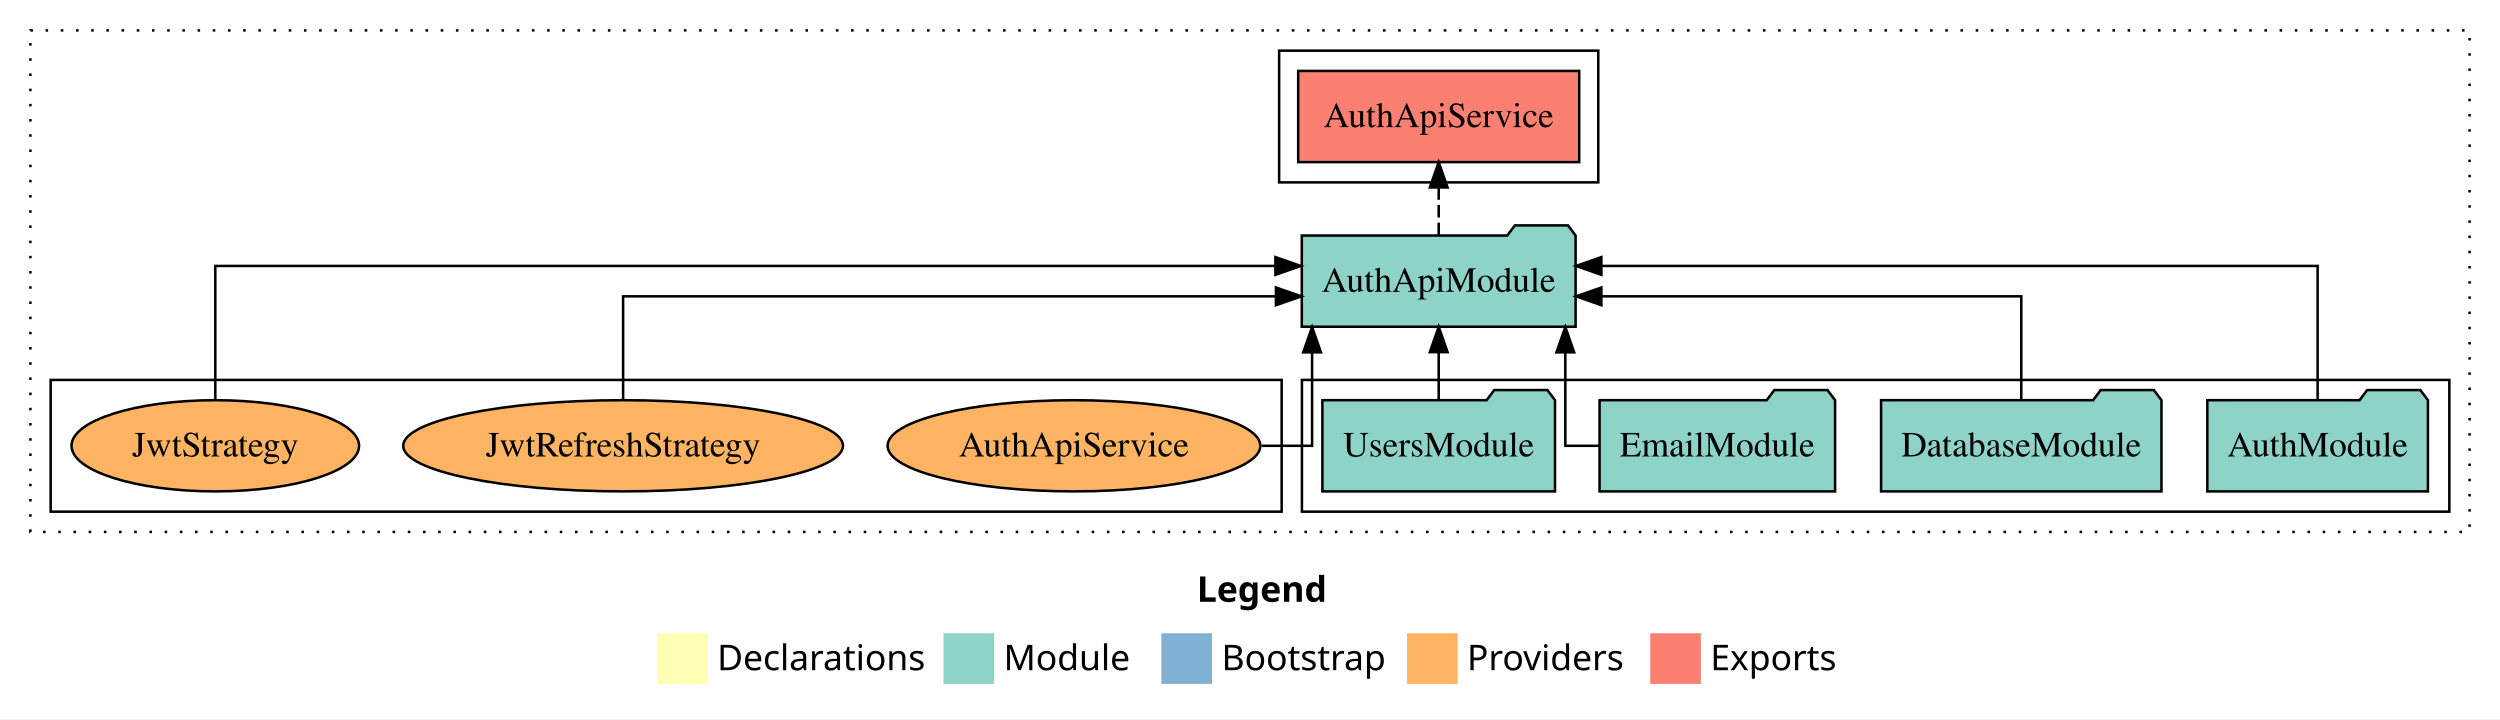
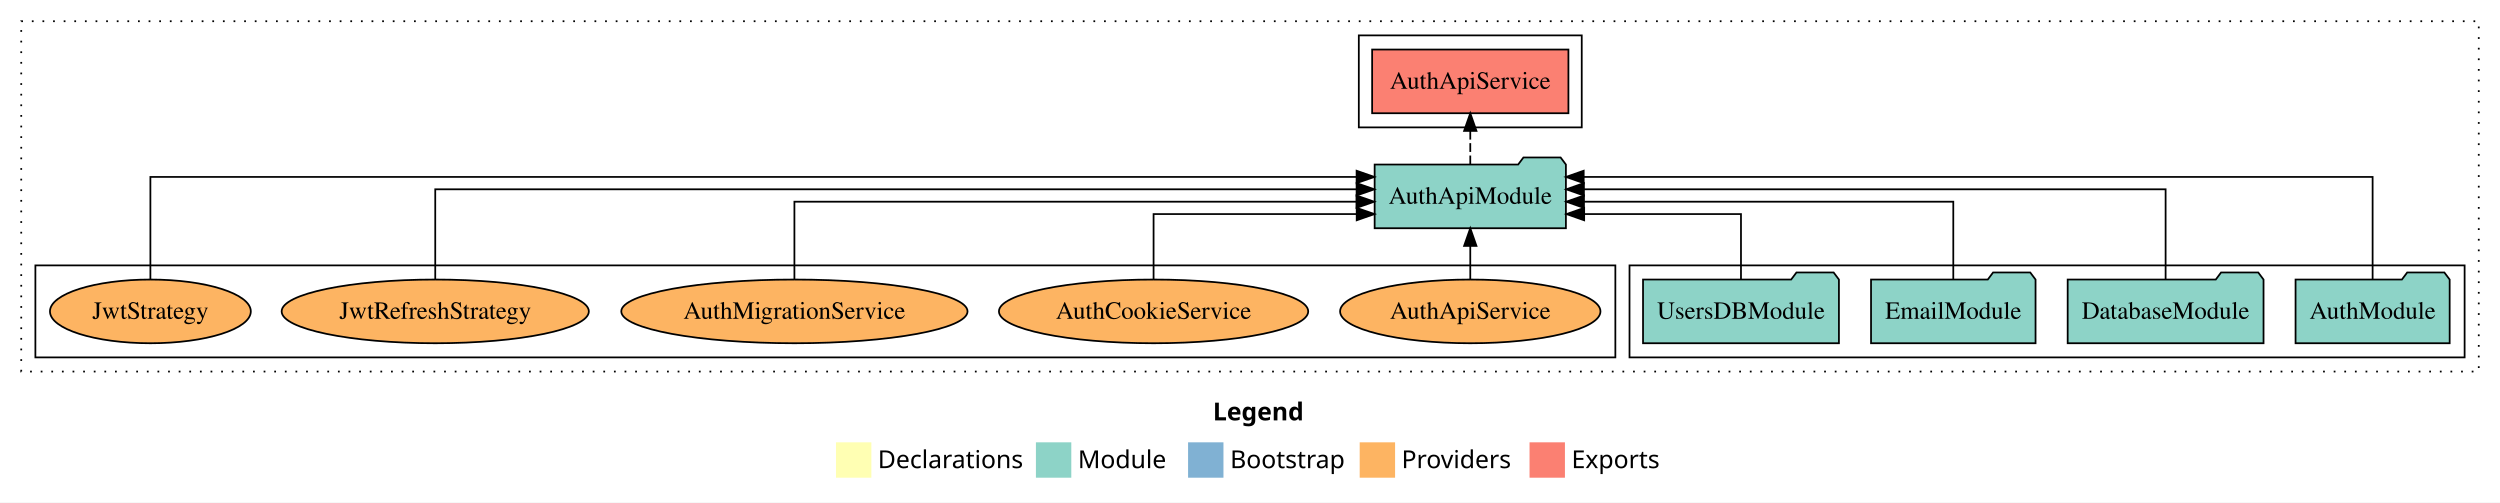
- <svg xmlns="http://www.w3.org/2000/svg" width="987pt" height="284pt" viewBox="0.00 0.00 987.00 284.00">
+ <svg xmlns="http://www.w3.org/2000/svg" width="1413pt" height="284pt" viewBox="0.00 0.00 1413.00 284.00">
  <g id="graph0" class="graph" transform="scale(1 1) rotate(0) translate(4 280)">
-     <polygon fill="white" stroke="transparent" points="-4,4 -4,-280 983,-280 983,4 -4,4" />
-     <text text-anchor="start" x="468.51" y="-42.4" font-family="Times-12" font-weight="bold" font-size="14.00">Legend</text>
-     <polygon fill="#ffffb3" stroke="transparent" points="255.5,-10 255.5,-30 275.5,-30 275.5,-10 255.5,-10" />
-     <text text-anchor="start" x="279.13" y="-15.4" font-family="Times-12" font-size="14.00">  Declarations</text>
-     <polygon fill="#8dd3c7" stroke="transparent" points="368.5,-10 368.5,-30 388.5,-30 388.5,-10 368.5,-10" />
-     <text text-anchor="start" x="392.23" y="-15.4" font-family="Times-12" font-size="14.00">  Module</text>
-     <polygon fill="#80b1d3" stroke="transparent" points="454.5,-10 454.5,-30 474.5,-30 474.5,-10 454.5,-10" />
-     <text text-anchor="start" x="478.28" y="-15.4" font-family="Times-12" font-size="14.00">  Bootstrap</text>
-     <polygon fill="#fdb462" stroke="transparent" points="551.5,-10 551.5,-30 571.5,-30 571.5,-10 551.5,-10" />
-     <text text-anchor="start" x="575.17" y="-15.4" font-family="Times-12" font-size="14.00">  Providers</text>
-     <polygon fill="#fb8072" stroke="transparent" points="647.5,-10 647.5,-30 667.5,-30 667.5,-10 647.5,-10" />
-     <text text-anchor="start" x="671.23" y="-15.4" font-family="Times-12" font-size="14.00">  Exports</text>
+     <polygon fill="white" stroke="transparent" points="-4,4 -4,-280 1409,-280 1409,4 -4,4" />
+     <text text-anchor="start" x="681.51" y="-42.4" font-family="Times-12" font-weight="bold" font-size="14.00">Legend</text>
+     <polygon fill="#ffffb3" stroke="transparent" points="468.5,-10 468.5,-30 488.5,-30 488.5,-10 468.5,-10" />
+     <text text-anchor="start" x="492.13" y="-15.4" font-family="Times-12" font-size="14.00">  Declarations</text>
+     <polygon fill="#8dd3c7" stroke="transparent" points="581.5,-10 581.5,-30 601.5,-30 601.5,-10 581.5,-10" />
+     <text text-anchor="start" x="605.23" y="-15.4" font-family="Times-12" font-size="14.00">  Module</text>
+     <polygon fill="#80b1d3" stroke="transparent" points="667.5,-10 667.5,-30 687.5,-30 687.5,-10 667.5,-10" />
+     <text text-anchor="start" x="691.28" y="-15.4" font-family="Times-12" font-size="14.00">  Bootstrap</text>
+     <polygon fill="#fdb462" stroke="transparent" points="764.5,-10 764.5,-30 784.5,-30 784.5,-10 764.5,-10" />
+     <text text-anchor="start" x="788.17" y="-15.4" font-family="Times-12" font-size="14.00">  Providers</text>
+     <polygon fill="#fb8072" stroke="transparent" points="860.5,-10 860.5,-30 880.5,-30 880.5,-10 860.5,-10" />
+     <text text-anchor="start" x="884.23" y="-15.4" font-family="Times-12" font-size="14.00">  Exports</text>
    <g id="clust1" class="cluster">
-       <polygon fill="none" stroke="black" stroke-dasharray="1,5" points="8,-70 8,-268 971,-268 971,-70 8,-70" />
+       <polygon fill="none" stroke="black" stroke-dasharray="1,5" points="8,-70 8,-268 1397,-268 1397,-70 8,-70" />
+     </g>
+     <g id="clust3" class="cluster">
+       <polygon fill="none" stroke="black" points="917,-78 917,-130 1389,-130 1389,-78 917,-78" />
+     </g>
+     <g id="clust6" class="cluster">
+       <polygon fill="none" stroke="black" points="16,-78 16,-130 909,-130 909,-78 16,-78" />
    </g>
    <g id="clust4" class="cluster">
-       <polygon fill="none" stroke="black" points="501,-208 501,-260 627,-260 627,-208 501,-208" />
-     </g>
-     <g id="clust3" class="cluster">
-       <polygon fill="none" stroke="black" points="510,-78 510,-130 963,-130 963,-78 510,-78" />
-     </g>
-     <g id="clust6" class="cluster">
-       <polygon fill="none" stroke="black" points="16,-78 16,-130 502,-130 502,-78 16,-78" />
+       <polygon fill="none" stroke="black" points="764,-208 764,-260 890,-260 890,-208 764,-208" />
    </g>
    <g id="node1" class="node">
-       <polygon fill="#8dd3c7" stroke="black" points="954.55,-122 951.55,-126 930.55,-126 927.55,-122 867.45,-122 867.45,-86 954.55,-86 954.55,-122" />
-       <text text-anchor="middle" x="911" y="-99.8" font-family="Times,serif" font-size="14.00">AuthModule</text>
+       <polygon fill="#8dd3c7" stroke="black" points="1380.55,-122 1377.55,-126 1356.55,-126 1353.55,-122 1293.45,-122 1293.45,-86 1380.55,-86 1380.55,-122" />
+       <text text-anchor="middle" x="1337" y="-99.8" font-family="Times,serif" font-size="14.00">AuthModule</text>
    </g>
    <g id="node5" class="node">
-       <polygon fill="#8dd3c7" stroke="black" points="618.05,-187 615.05,-191 594.05,-191 591.05,-187 509.95,-187 509.95,-151 618.05,-151 618.05,-187" />
-       <text text-anchor="middle" x="564" y="-164.8" font-family="Times,serif" font-size="14.00">AuthApiModule</text>
+       <polygon fill="#8dd3c7" stroke="black" points="881.05,-187 878.05,-191 857.05,-191 854.05,-187 772.95,-187 772.95,-151 881.05,-151 881.05,-187" />
+       <text text-anchor="middle" x="827" y="-164.8" font-family="Times,serif" font-size="14.00">AuthApiModule</text>
    </g>
    <g id="edge1" class="edge">
-       <path fill="none" stroke="black" d="M911,-122.28C911,-143.32 911,-175 911,-175 911,-175 628.22,-175 628.22,-175" />
-       <polygon fill="black" stroke="black" points="628.22,-171.5 618.22,-175 628.22,-178.5 628.22,-171.5" />
+       <path fill="none" stroke="black" d="M1337,-122.01C1337,-144.49 1337,-180 1337,-180 1337,-180 891.1,-180 891.1,-180" />
+       <polygon fill="black" stroke="black" points="891.1,-176.5 881.1,-180 891.1,-183.5 891.1,-176.5" />
    </g>
    <g id="node2" class="node">
-       <polygon fill="#8dd3c7" stroke="black" points="849.35,-122 846.35,-126 825.35,-126 822.35,-122 738.65,-122 738.65,-86 849.35,-86 849.35,-122" />
-       <text text-anchor="middle" x="794" y="-99.8" font-family="Times,serif" font-size="14.00">DatabaseModule</text>
+       <polygon fill="#8dd3c7" stroke="black" points="1275.35,-122 1272.35,-126 1251.35,-126 1248.35,-122 1164.65,-122 1164.65,-86 1275.35,-86 1275.35,-122" />
+       <text text-anchor="middle" x="1220" y="-99.8" font-family="Times,serif" font-size="14.00">DatabaseModule</text>
    </g>
    <g id="edge2" class="edge">
-       <path fill="none" stroke="black" d="M794,-122.02C794,-139.37 794,-163 794,-163 794,-163 628.22,-163 628.22,-163" />
-       <polygon fill="black" stroke="black" points="628.22,-159.5 618.22,-163 628.22,-166.5 628.22,-159.5" />
+       <path fill="none" stroke="black" d="M1220,-122.13C1220,-142.57 1220,-173 1220,-173 1220,-173 891.23,-173 891.23,-173" />
+       <polygon fill="black" stroke="black" points="891.23,-169.5 881.23,-173 891.23,-176.5 891.23,-169.5" />
    </g>
    <g id="node3" class="node">
-       <polygon fill="#8dd3c7" stroke="black" points="720.49,-122 717.49,-126 696.49,-126 693.49,-122 627.51,-122 627.51,-86 720.49,-86 720.49,-122" />
-       <text text-anchor="middle" x="674" y="-99.8" font-family="Times,serif" font-size="14.00">EmailModule</text>
+       <polygon fill="#8dd3c7" stroke="black" points="1146.49,-122 1143.49,-126 1122.49,-126 1119.49,-122 1053.51,-122 1053.51,-86 1146.49,-86 1146.49,-122" />
+       <text text-anchor="middle" x="1100" y="-99.8" font-family="Times,serif" font-size="14.00">EmailModule</text>
    </g>
    <g id="edge3" class="edge">
-       <path fill="none" stroke="black" d="M627.31,-104C619.56,-104 613.99,-104 613.99,-104 613.99,-104 613.99,-140.89 613.99,-140.89" />
-       <polygon fill="black" stroke="black" points="610.49,-140.89 613.99,-150.89 617.49,-140.89 610.49,-140.89" />
+       <path fill="none" stroke="black" d="M1100,-122.27C1100,-140.56 1100,-166 1100,-166 1100,-166 891.26,-166 891.26,-166" />
+       <polygon fill="black" stroke="black" points="891.26,-162.5 881.26,-166 891.26,-169.5 891.26,-162.5" />
    </g>
    <g id="node4" class="node">
-       <polygon fill="#8dd3c7" stroke="black" points="609.92,-122 606.92,-126 585.92,-126 582.92,-122 518.08,-122 518.08,-86 609.92,-86 609.92,-122" />
-       <text text-anchor="middle" x="564" y="-99.8" font-family="Times,serif" font-size="14.00">UsersModule</text>
+       <polygon fill="#8dd3c7" stroke="black" points="1035.36,-122 1032.36,-126 1011.36,-126 1008.36,-122 924.64,-122 924.64,-86 1035.36,-86 1035.36,-122" />
+       <text text-anchor="middle" x="980" y="-99.8" font-family="Times,serif" font-size="14.00">UsersDBModule</text>
    </g>
    <g id="edge4" class="edge">
-       <path fill="none" stroke="black" d="M564,-122.11C564,-122.11 564,-140.99 564,-140.99" />
-       <polygon fill="black" stroke="black" points="560.5,-140.99 564,-150.99 567.5,-140.99 560.5,-140.99" />
+       <path fill="none" stroke="black" d="M980,-122.01C980,-138.05 980,-159 980,-159 980,-159 891.37,-159 891.37,-159" />
+       <polygon fill="black" stroke="black" points="891.37,-155.5 881.37,-159 891.37,-162.5 891.37,-155.5" />
    </g>
    <g id="node6" class="node">
-       <polygon fill="#fb8072" stroke="black" points="619.47,-252 508.53,-252 508.53,-216 619.47,-216 619.47,-252" />
-       <text text-anchor="middle" x="564" y="-229.8" font-family="Times,serif" font-size="14.00">AuthApiService </text>
+       <polygon fill="#fb8072" stroke="black" points="882.47,-252 771.53,-252 771.53,-216 882.47,-216 882.47,-252" />
+       <text text-anchor="middle" x="827" y="-229.8" font-family="Times,serif" font-size="14.00">AuthApiService </text>
    </g>
    <g id="edge5" class="edge">
-       <path fill="none" stroke="black" stroke-dasharray="5,2" d="M564,-187.11C564,-187.11 564,-205.99 564,-205.99" />
-       <polygon fill="black" stroke="black" points="560.5,-205.99 564,-215.99 567.5,-205.99 560.5,-205.99" />
+       <path fill="none" stroke="black" stroke-dasharray="5,2" d="M827,-187.11C827,-187.11 827,-205.99 827,-205.99" />
+       <polygon fill="black" stroke="black" points="823.5,-205.99 827,-215.99 830.5,-205.99 823.5,-205.99" />
    </g>
    <g id="node7" class="node">
-       <ellipse fill="#fdb462" stroke="black" cx="420" cy="-104" rx="73.58" ry="18" />
-       <text text-anchor="middle" x="420" y="-99.8" font-family="Times,serif" font-size="14.00">AuthApiService</text>
+       <ellipse fill="#fdb462" stroke="black" cx="827" cy="-104" rx="73.58" ry="18" />
+       <text text-anchor="middle" x="827" y="-99.8" font-family="Times,serif" font-size="14.00">AuthApiService</text>
    </g>
    <g id="edge6" class="edge">
-       <path fill="none" stroke="black" d="M494.07,-104C505.72,-104 514.01,-104 514.01,-104 514.01,-104 514.01,-140.89 514.01,-140.89" />
-       <polygon fill="black" stroke="black" points="510.51,-140.89 514.01,-150.89 517.51,-140.89 510.51,-140.89" />
+       <path fill="none" stroke="black" d="M827,-122.11C827,-122.11 827,-140.99 827,-140.99" />
+       <polygon fill="black" stroke="black" points="823.5,-140.99 827,-150.99 830.5,-140.99 823.5,-140.99" />
    </g>
    <g id="node8" class="node">
+       <ellipse fill="#fdb462" stroke="black" cx="648" cy="-104" rx="87.4" ry="18" />
+       <text text-anchor="middle" x="648" y="-99.8" font-family="Times,serif" font-size="14.00">AuthCookieService</text>
+     </g>
+     <g id="edge7" class="edge">
+       <path fill="none" stroke="black" d="M648,-122.01C648,-138.05 648,-159 648,-159 648,-159 762.81,-159 762.81,-159" />
+       <polygon fill="black" stroke="black" points="762.81,-162.5 772.81,-159 762.81,-155.5 762.81,-162.5" />
+     </g>
+     <g id="node9" class="node">
+       <ellipse fill="#fdb462" stroke="black" cx="445" cy="-104" rx="97.85" ry="18" />
+       <text text-anchor="middle" x="445" y="-99.8" font-family="Times,serif" font-size="14.00">AuthMigrationService</text>
+     </g>
+     <g id="edge8" class="edge">
+       <path fill="none" stroke="black" d="M445,-122.27C445,-140.56 445,-166 445,-166 445,-166 762.67,-166 762.67,-166" />
+       <polygon fill="black" stroke="black" points="762.67,-169.5 772.67,-166 762.67,-162.5 762.67,-169.5" />
+     </g>
+     <g id="node10" class="node">
      <ellipse fill="#fdb462" stroke="black" cx="242" cy="-104" rx="86.81" ry="18" />
      <text text-anchor="middle" x="242" y="-99.8" font-family="Times,serif" font-size="14.00">JwtRefreshStrategy</text>
    </g>
-     <g id="edge7" class="edge">
-       <path fill="none" stroke="black" d="M242,-122.02C242,-139.37 242,-163 242,-163 242,-163 499.74,-163 499.74,-163" />
-       <polygon fill="black" stroke="black" points="499.74,-166.5 509.74,-163 499.74,-159.5 499.74,-166.5" />
+     <g id="edge9" class="edge">
+       <path fill="none" stroke="black" d="M242,-122.13C242,-142.57 242,-173 242,-173 242,-173 762.75,-173 762.75,-173" />
+       <polygon fill="black" stroke="black" points="762.75,-176.5 772.75,-173 762.75,-169.5 762.75,-176.5" />
    </g>
-     <g id="node9" class="node">
+     <g id="node11" class="node">
      <ellipse fill="#fdb462" stroke="black" cx="81" cy="-104" rx="56.76" ry="18" />
      <text text-anchor="middle" x="81" y="-99.8" font-family="Times,serif" font-size="14.00">JwtStrategy</text>
    </g>
-     <g id="edge8" class="edge">
-       <path fill="none" stroke="black" d="M81,-122.28C81,-143.32 81,-175 81,-175 81,-175 499.53,-175 499.53,-175" />
-       <polygon fill="black" stroke="black" points="499.53,-178.5 509.53,-175 499.53,-171.5 499.53,-178.5" />
+     <g id="edge10" class="edge">
+       <path fill="none" stroke="black" d="M81,-122.01C81,-144.49 81,-180 81,-180 81,-180 762.75,-180 762.75,-180" />
+       <polygon fill="black" stroke="black" points="762.75,-183.5 772.75,-180 762.75,-176.5 762.75,-183.5" />
    </g>
  </g>
</svg>
